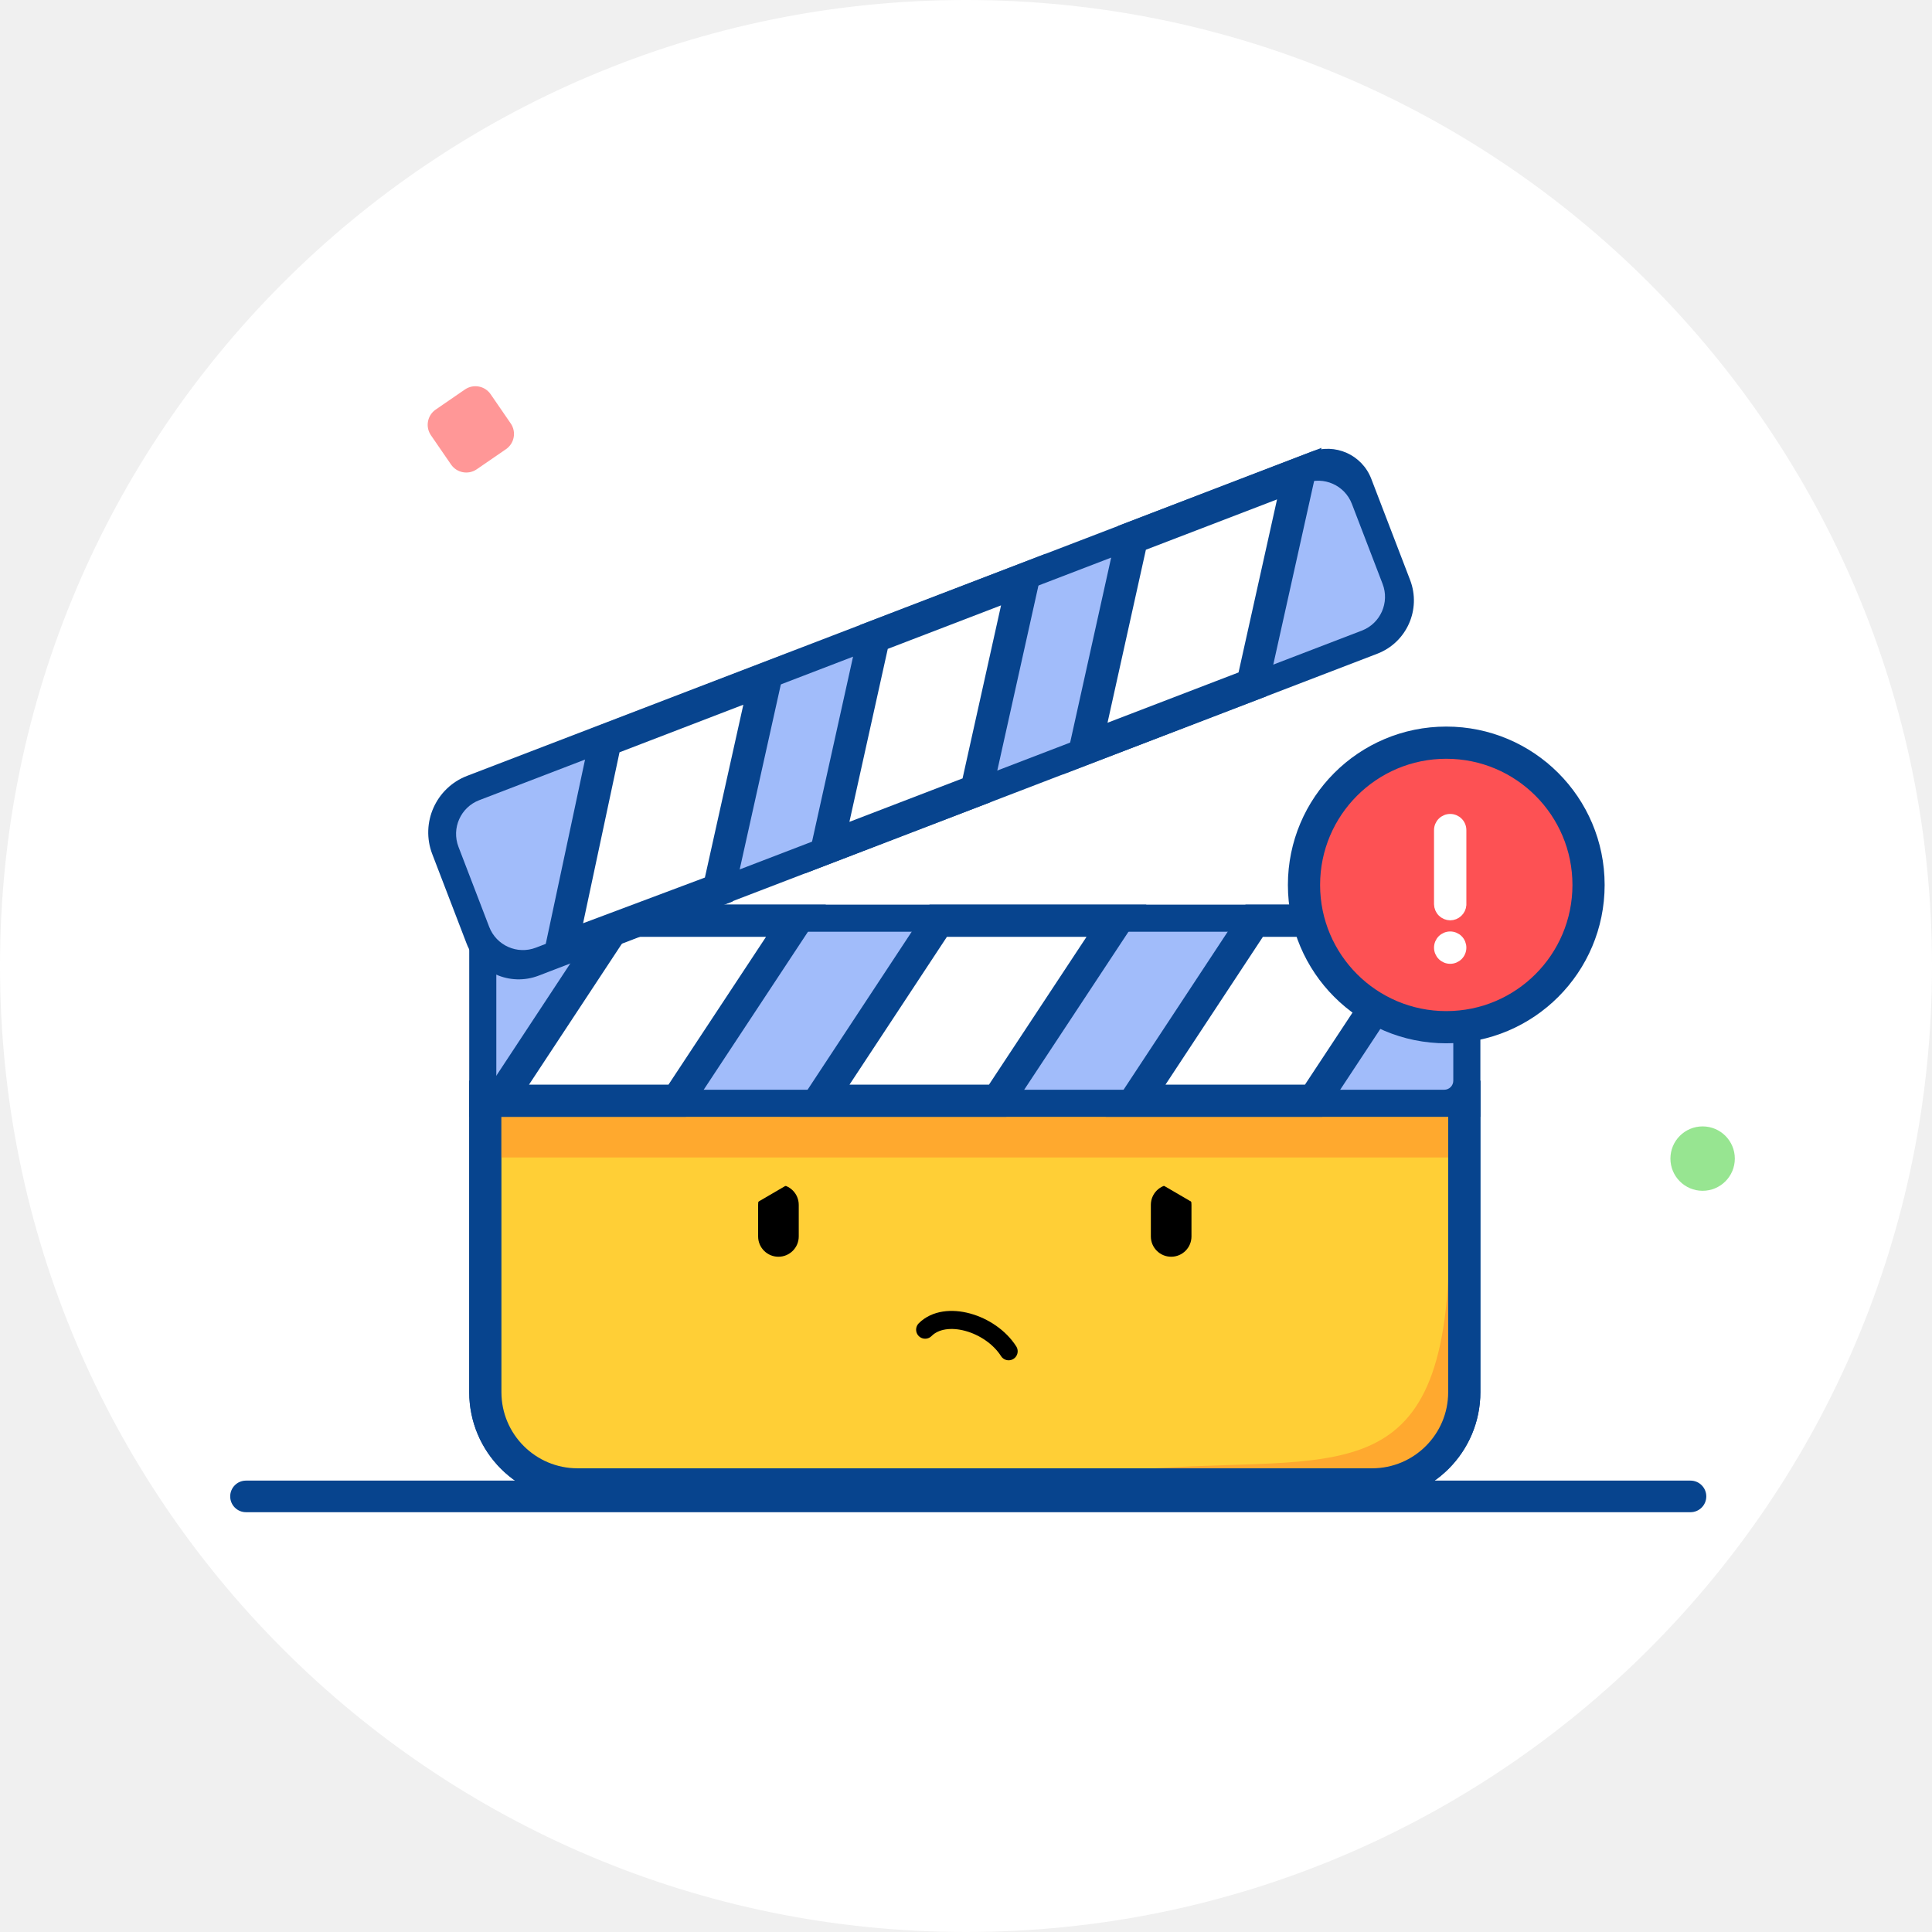
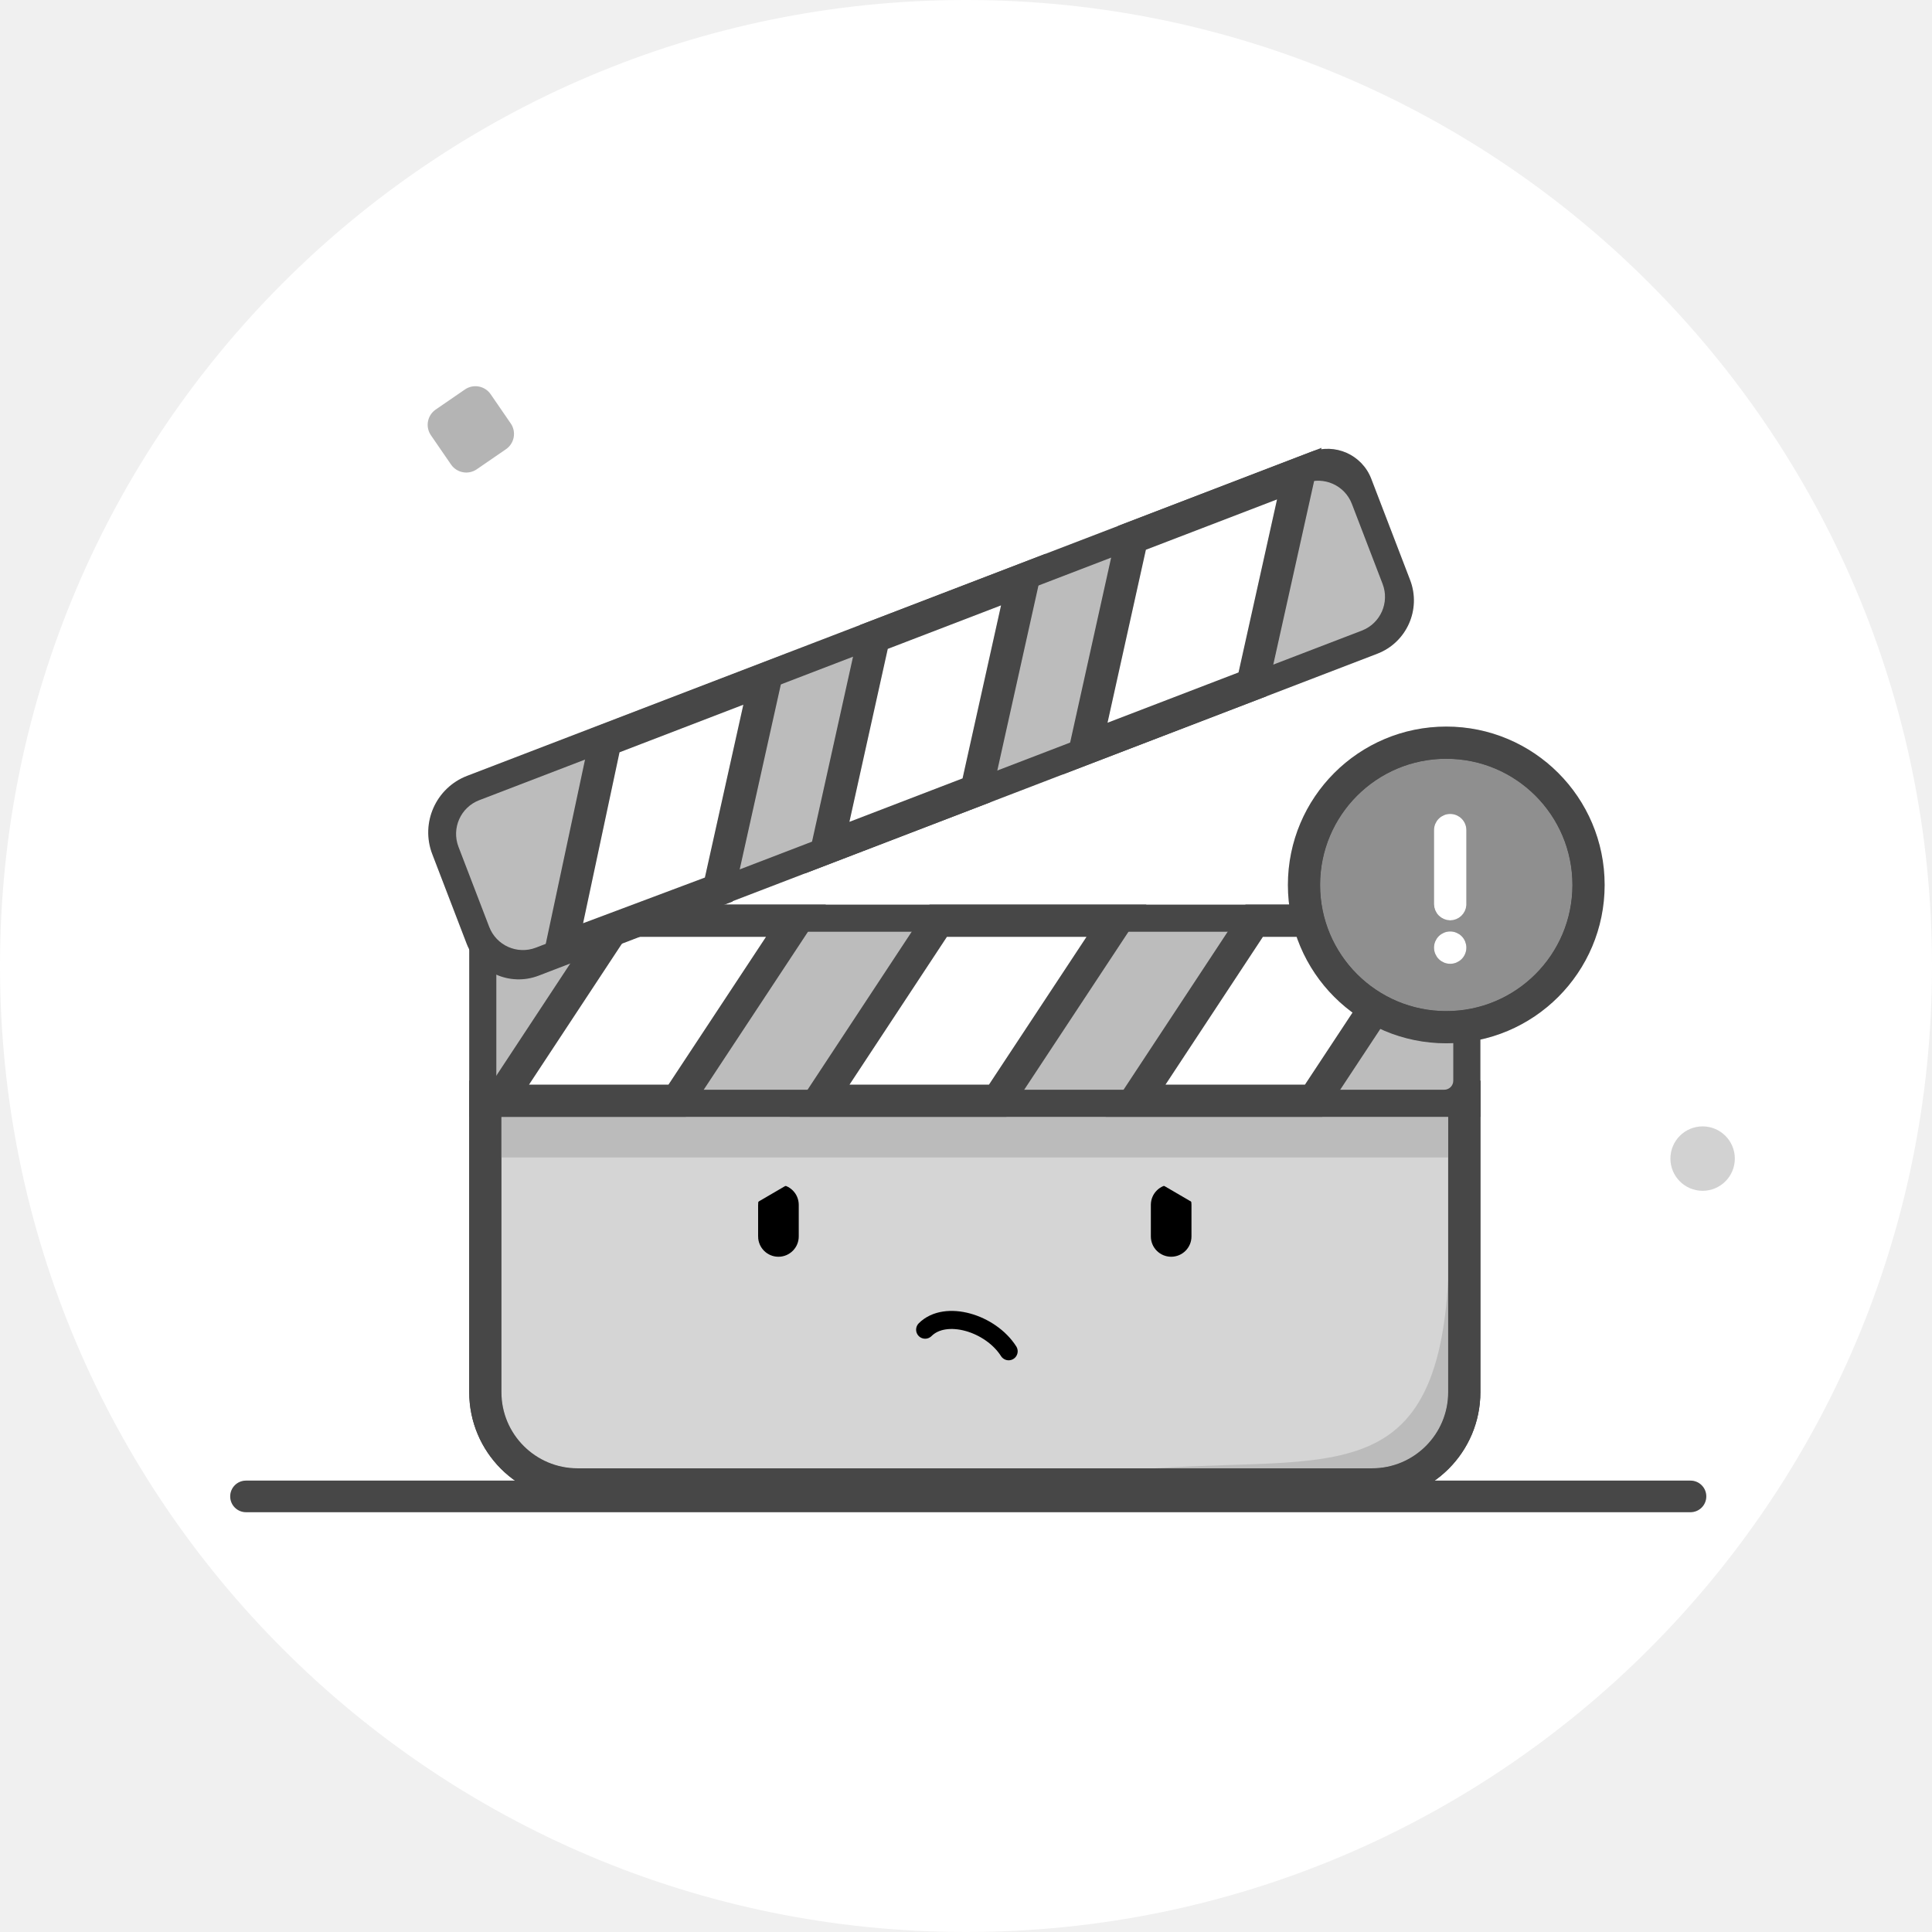
- <svg xmlns="http://www.w3.org/2000/svg" width="150" height="150" viewBox="0 0 150 150" fill="none">
+ <svg xmlns="http://www.w3.org/2000/svg" filter="grayscale(100%)" width="150" height="150" viewBox="0 0 150 150" fill="none">
  <circle cx="75" cy="75" r="75" fill="#fff" />
  <path d="M37.483 84.957H113.884V108.088C113.884 112.153 110.589 115.448 106.525 115.448H44.842C40.778 115.448 37.483 112.153 37.483 108.088V84.957Z" fill="#FFCF36" stroke="#07448E" stroke-width="2.103" />
  <path d="M87.074 114.396C102.495 112.819 111.958 117.024 112.658 98.45L114.235 100.377L113.71 110.716L108.803 115.623L75.395 115.298C73.88 115.345 73.101 115.31 72.738 115.272L72.705 115.272C72.702 115.271 72.698 115.269 72.695 115.268C72.485 115.176 72.298 115.222 72.695 115.268C72.709 115.269 72.723 115.271 72.738 115.272L75.395 115.298C77.529 115.232 81.124 115.005 87.074 114.396Z" fill="#FFA92F" stroke="#FFA92F" stroke-width="0.35" stroke-linecap="round" />
  <path d="M37.681 85.156H113.686V108.088C113.686 112.043 110.48 115.249 106.525 115.249H44.842C40.887 115.249 37.681 112.043 37.681 108.088V85.156Z" stroke="#07448E" stroke-width="2.5" />
  <path d="M38.929 86.71H112.434V89.864H38.929V86.71Z" fill="#FF8F29" fill-opacity="0.6" />
  <path d="M36.431 71.64C36.431 70.865 37.059 70.238 37.833 70.238H113.534C114.308 70.238 114.936 70.865 114.936 71.64V86.71H36.431V71.64Z" fill="#07448E" />
  <rect x="38.534" y="72.341" width="74.299" height="12.266" rx="0.701" fill="#A1BCFA" />
  <path d="M88.168 85.46L97.376 71.488H111.212L101.991 85.46H88.168Z" fill="white" stroke="#07448E" stroke-width="2.5" />
  <path d="M38.752 85.46L47.96 71.488H61.795L52.575 85.46H38.752Z" fill="white" stroke="#07448E" stroke-width="2.5" />
  <path d="M63.635 85.46L72.843 71.488H86.679L77.458 85.46H63.635Z" fill="white" stroke="#07448E" stroke-width="2.5" />
  <path d="M33.562 66.316C32.63 63.889 33.842 61.167 36.269 60.236L101.781 35.088C103.65 34.37 105.747 35.304 106.465 37.173L109.48 45.03C110.357 47.315 109.216 49.878 106.932 50.755L41.822 75.748C39.588 76.605 37.083 75.49 36.226 73.257L33.562 66.316Z" fill="#07448E" />
  <rect x="34.591" y="63.13" width="74.299" height="12.266" rx="2.804" transform="rotate(-21 34.5913 63.1304)" fill="#A1BCFA" />
  <path d="M84.264 58.114L87.891 41.756L100.875 36.772L97.235 53.135L84.264 58.114Z" fill="white" stroke="#07448E" stroke-width="2.5" />
  <path d="M64.224 65.81L67.851 49.452L79.447 44.999L75.808 61.361L64.224 65.81Z" fill="white" stroke="#07448E" stroke-width="2.5" />
  <path d="M43.572 73.652L47.018 57.485L59.439 52.711L55.801 69.066L43.572 73.652Z" fill="white" stroke="#07448E" stroke-width="2.5" />
  <mask id="mask0_2208_20238" style="mask-type:alpha" maskUnits="userSpaceOnUse" x="89" y="91" width="4" height="7">
    <rect x="89.352" y="91.966" width="3.154" height="5.607" rx="1.577" fill="black" />
  </mask>
  <g mask="url(#mask0_2208_20238)">
    <path d="M93.206 93.718L89 91.265V97.924H93.206V93.718Z" fill="black" />
  </g>
  <mask id="mask1_2208_20238" style="mask-type:alpha" maskUnits="userSpaceOnUse" x="58" y="91" width="5" height="7">
    <rect width="3.154" height="5.607" rx="1.577" transform="matrix(-1 0 0 1 62.0146 91.9663)" fill="black" />
  </mask>
  <g mask="url(#mask1_2208_20238)">
    <path d="M58.159 93.718L62.364 91.265V97.924H58.159V93.718Z" fill="black" />
  </g>
  <path d="M78.311 104.912C76.91 102.71 73.405 101.659 71.828 103.236" stroke="black" stroke-width="1.402" stroke-linecap="round" />
  <rect x="17.873" y="114.954" width="114.603" height="2.453" rx="1.227" fill="#07448E" />
  <rect x="32.645" y="32.612" width="5.625" height="5.625" rx="1.436" transform="rotate(-34.5 32.645 32.6118)" fill="#FF9797" />
  <circle cx="132.191" cy="89.953" r="2.5" fill="#97E591" />
  <path d="M112.288 79.752C118.388 79.752 123.334 74.807 123.334 68.707C123.334 62.606 118.388 57.661 112.288 57.661C106.187 57.661 101.242 62.606 101.242 68.707C101.242 74.807 106.187 79.752 112.288 79.752Z" fill="#FD5154" stroke="#07448E" stroke-width="2.5" />
  <path d="M112.593 71.137C112.345 71.134 112.109 71.034 111.933 70.859C111.758 70.684 111.659 70.447 111.655 70.2V64.45C111.655 64.201 111.754 63.963 111.93 63.787C112.106 63.611 112.344 63.512 112.593 63.512C112.841 63.512 113.08 63.611 113.256 63.787C113.432 63.963 113.53 64.201 113.53 64.45V70.262C113.512 70.499 113.405 70.72 113.231 70.882C113.058 71.044 112.83 71.135 112.593 71.137Z" fill="white" stroke="white" stroke-width="0.636" />
  <path d="M112.593 74.512C112.344 74.512 112.106 74.413 111.93 74.237C111.754 74.061 111.655 73.823 111.655 73.574C111.655 73.326 111.754 73.087 111.93 72.911C112.106 72.736 112.344 72.637 112.593 72.637C112.841 72.637 113.08 72.736 113.256 72.911C113.432 73.087 113.53 73.326 113.53 73.574C113.53 73.823 113.432 74.061 113.256 74.237C113.08 74.413 112.841 74.512 112.593 74.512Z" fill="white" stroke="white" stroke-width="0.636" />
</svg>
